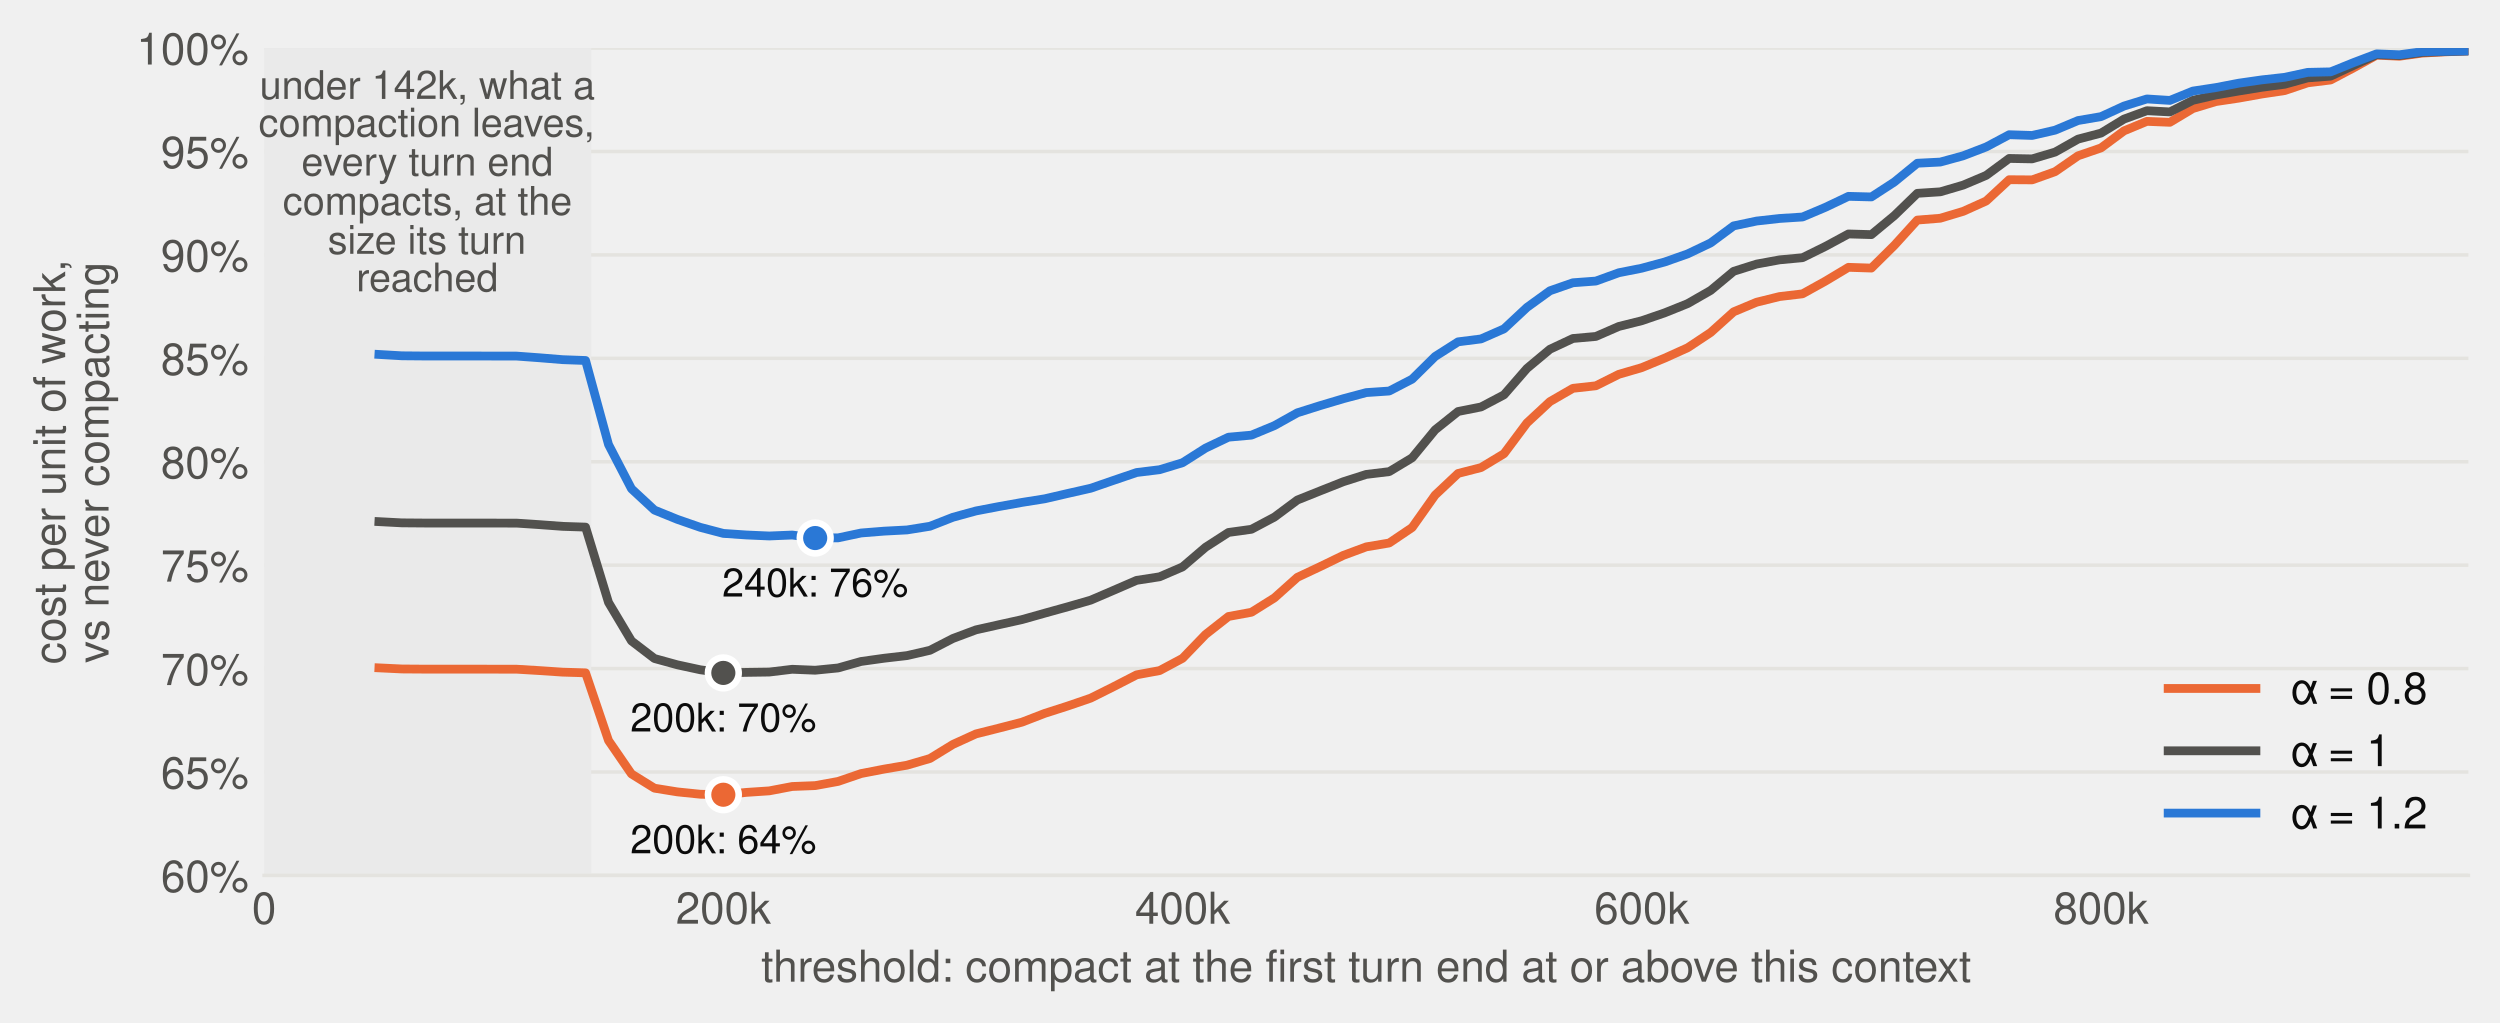
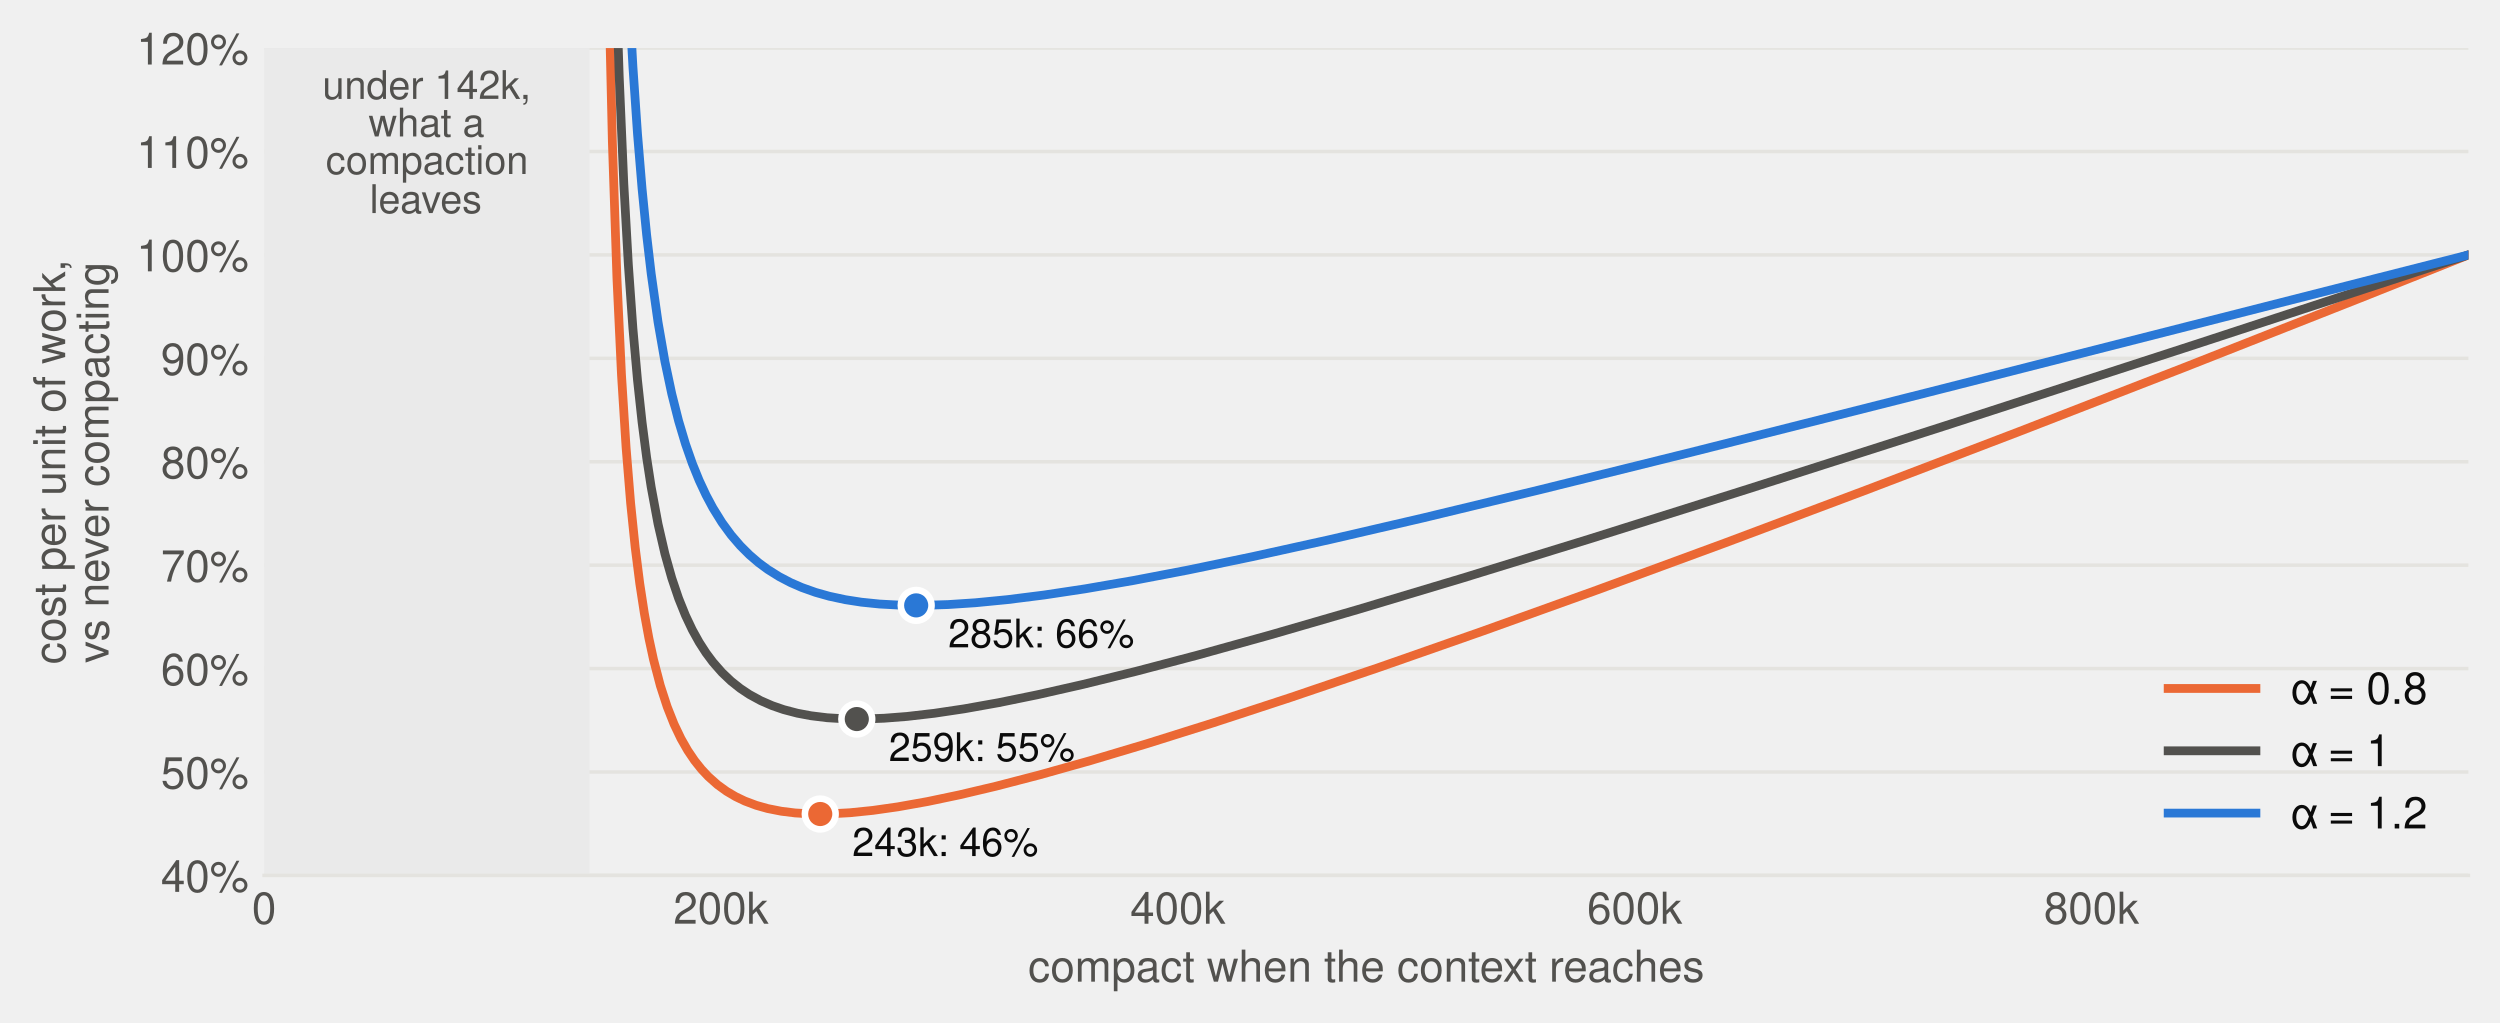
<svg xmlns="http://www.w3.org/2000/svg" xmlns:xlink="http://www.w3.org/1999/xlink" width="569.568pt" height="232.93pt" viewBox="0 0 569.568 232.93" version="1.1">
  <defs>
    <style type="text/css">*{stroke-linejoin: round; stroke-linecap: butt}</style>
  </defs>
  <g id="figure_1">
    <g id="patch_1">
      <path d="M 0 232.93  L 569.568 232.93  L 569.568 0  L 0 0  L 0 232.93  z " style="fill: none" />
    </g>
    <g id="axes_1">
      <g id="patch_2">
        <path d="M 60.168 199.446  L 562.368 199.446  L 562.368 10.95  L 60.168 10.95  L 60.168 199.446  z " style="fill: none" />
      </g>
      <g id="matplotlib.axis_1">
        <g id="xtick_1">
          <g id="line2d_1" />
          <g id="text_1">
            <text style="font-size: 10px; font-family: 'Helvetica', 'Arial', 'DejaVu Sans'; text-anchor: middle; fill: #52514e" x="60.168" y="210.446" transform="rotate(-0 60.16758 210.446)">0</text>
          </g>
        </g>
        <g id="xtick_2">
          <g id="line2d_2" />
          <g id="text_2">
-             <text style="font-size: 10px; font-family: 'Helvetica', 'Arial', 'DejaVu Sans'; text-anchor: middle; fill: #52514e" x="164.793" y="210.446" transform="rotate(-0 164.7926 210.446)">200k</text>
+             <text style="font-size: 10px; font-family: 'Helvetica', 'Arial', 'DejaVu Sans'; text-anchor: middle; fill: #52514e" x="164.25" y="210.446" transform="rotate(-0 164.2505 210.446)">200k</text>
          </g>
        </g>
        <g id="xtick_3">
          <g id="line2d_3" />
          <g id="text_3">
-             <text style="font-size: 10px; font-family: 'Helvetica', 'Arial', 'DejaVu Sans'; text-anchor: middle; fill: #52514e" x="269.418" y="210.446" transform="rotate(-0 269.4176 210.446)">400k</text>
+             <text style="font-size: 10px; font-family: 'Helvetica', 'Arial', 'DejaVu Sans'; text-anchor: middle; fill: #52514e" x="268.333" y="210.446" transform="rotate(-0 268.3334 210.446)">400k</text>
          </g>
        </g>
        <g id="xtick_4">
          <g id="line2d_4" />
          <g id="text_4">
-             <text style="font-size: 10px; font-family: 'Helvetica', 'Arial', 'DejaVu Sans'; text-anchor: middle; fill: #52514e" x="374.043" y="210.446" transform="rotate(-0 374.0426 210.446)">600k</text>
+             <text style="font-size: 10px; font-family: 'Helvetica', 'Arial', 'DejaVu Sans'; text-anchor: middle; fill: #52514e" x="372.416" y="210.446" transform="rotate(-0 372.4163 210.446)">600k</text>
          </g>
        </g>
        <g id="xtick_5">
          <g id="line2d_5" />
          <g id="text_5">
-             <text style="font-size: 10px; font-family: 'Helvetica', 'Arial', 'DejaVu Sans'; text-anchor: middle; fill: #52514e" x="478.668" y="210.446" transform="rotate(-0 478.6676 210.446)">800k</text>
+             <text style="font-size: 10px; font-family: 'Helvetica', 'Arial', 'DejaVu Sans'; text-anchor: middle; fill: #52514e" x="476.499" y="210.446" transform="rotate(-0 476.4992 210.446)">800k</text>
          </g>
        </g>
        <g id="text_6">
-           <text style="font-size: 10px; font-family: 'Helvetica', 'Arial', 'DejaVu Sans'; text-anchor: middle; fill: #52514e" x="311.268" y="223.645" transform="rotate(-0 311.2676 223.6452)">threshold: compact at the first turn end at or above this context</text>
+           <text style="font-size: 10px; font-family: 'Helvetica', 'Arial', 'DejaVu Sans'; text-anchor: middle; fill: #52514e" x="311.268" y="223.645" transform="rotate(-0 311.2676 223.6452)">compact when the context reaches</text>
        </g>
      </g>
      <g id="matplotlib.axis_2">
        <g id="ytick_1">
          <g id="line2d_6">
-             <path d="M 60.168 199.446  L 562.368 199.446  " clip-path="url(#p92335eda85)" style="fill: none; stroke: #e4e3df; stroke-width: 0.8; stroke-linecap: square" />
+             <path d="M 60.168 199.446  L 562.368 199.446  " clip-path="url(#p504b10a939)" style="fill: none; stroke: #e4e3df; stroke-width: 0.8; stroke-linecap: square" />
          </g>
          <g id="line2d_7" />
          <g id="text_7">
-             <text style="font-size: 10px; font-family: 'Helvetica', 'Arial', 'DejaVu Sans'; text-anchor: end; fill: #52514e" x="56.668" y="203.196" transform="rotate(-0 56.66758 203.196)">60%</text>
+             <text style="font-size: 10px; font-family: 'Helvetica', 'Arial', 'DejaVu Sans'; text-anchor: end; fill: #52514e" x="56.668" y="203.196" transform="rotate(-0 56.66758 203.196)">40%</text>
          </g>
        </g>
        <g id="ytick_2">
          <g id="line2d_8">
-             <path d="M 60.168 175.884  L 562.368 175.884  " clip-path="url(#p92335eda85)" style="fill: none; stroke: #e4e3df; stroke-width: 0.8; stroke-linecap: square" />
+             <path d="M 60.168 175.884  L 562.368 175.884  " clip-path="url(#p504b10a939)" style="fill: none; stroke: #e4e3df; stroke-width: 0.8; stroke-linecap: square" />
          </g>
          <g id="line2d_9" />
          <g id="text_8">
-             <text style="font-size: 10px; font-family: 'Helvetica', 'Arial', 'DejaVu Sans'; text-anchor: end; fill: #52514e" x="56.668" y="179.634" transform="rotate(-0 56.66758 179.634)">65%</text>
+             <text style="font-size: 10px; font-family: 'Helvetica', 'Arial', 'DejaVu Sans'; text-anchor: end; fill: #52514e" x="56.668" y="179.634" transform="rotate(-0 56.66758 179.634)">50%</text>
          </g>
        </g>
        <g id="ytick_3">
          <g id="line2d_10">
-             <path d="M 60.168 152.322  L 562.368 152.322  " clip-path="url(#p92335eda85)" style="fill: none; stroke: #e4e3df; stroke-width: 0.8; stroke-linecap: square" />
+             <path d="M 60.168 152.322  L 562.368 152.322  " clip-path="url(#p504b10a939)" style="fill: none; stroke: #e4e3df; stroke-width: 0.8; stroke-linecap: square" />
          </g>
          <g id="line2d_11" />
          <g id="text_9">
-             <text style="font-size: 10px; font-family: 'Helvetica', 'Arial', 'DejaVu Sans'; text-anchor: end; fill: #52514e" x="56.668" y="156.072" transform="rotate(-0 56.66758 156.072)">70%</text>
+             <text style="font-size: 10px; font-family: 'Helvetica', 'Arial', 'DejaVu Sans'; text-anchor: end; fill: #52514e" x="56.668" y="156.072" transform="rotate(-0 56.66758 156.072)">60%</text>
          </g>
        </g>
        <g id="ytick_4">
          <g id="line2d_12">
-             <path d="M 60.168 128.76  L 562.368 128.76  " clip-path="url(#p92335eda85)" style="fill: none; stroke: #e4e3df; stroke-width: 0.8; stroke-linecap: square" />
+             <path d="M 60.168 128.76  L 562.368 128.76  " clip-path="url(#p504b10a939)" style="fill: none; stroke: #e4e3df; stroke-width: 0.8; stroke-linecap: square" />
          </g>
          <g id="line2d_13" />
          <g id="text_10">
-             <text style="font-size: 10px; font-family: 'Helvetica', 'Arial', 'DejaVu Sans'; text-anchor: end; fill: #52514e" x="56.668" y="132.51" transform="rotate(-0 56.66758 132.51)">75%</text>
+             <text style="font-size: 10px; font-family: 'Helvetica', 'Arial', 'DejaVu Sans'; text-anchor: end; fill: #52514e" x="56.668" y="132.51" transform="rotate(-0 56.66758 132.51)">70%</text>
          </g>
        </g>
        <g id="ytick_5">
          <g id="line2d_14">
-             <path d="M 60.168 105.198  L 562.368 105.198  " clip-path="url(#p92335eda85)" style="fill: none; stroke: #e4e3df; stroke-width: 0.8; stroke-linecap: square" />
+             <path d="M 60.168 105.198  L 562.368 105.198  " clip-path="url(#p504b10a939)" style="fill: none; stroke: #e4e3df; stroke-width: 0.8; stroke-linecap: square" />
          </g>
          <g id="line2d_15" />
          <g id="text_11">
            <text style="font-size: 10px; font-family: 'Helvetica', 'Arial', 'DejaVu Sans'; text-anchor: end; fill: #52514e" x="56.668" y="108.948" transform="rotate(-0 56.66758 108.948)">80%</text>
          </g>
        </g>
        <g id="ytick_6">
          <g id="line2d_16">
-             <path d="M 60.168 81.636  L 562.368 81.636  " clip-path="url(#p92335eda85)" style="fill: none; stroke: #e4e3df; stroke-width: 0.8; stroke-linecap: square" />
+             <path d="M 60.168 81.636  L 562.368 81.636  " clip-path="url(#p504b10a939)" style="fill: none; stroke: #e4e3df; stroke-width: 0.8; stroke-linecap: square" />
          </g>
          <g id="line2d_17" />
          <g id="text_12">
-             <text style="font-size: 10px; font-family: 'Helvetica', 'Arial', 'DejaVu Sans'; text-anchor: end; fill: #52514e" x="56.668" y="85.386" transform="rotate(-0 56.66758 85.386)">85%</text>
+             <text style="font-size: 10px; font-family: 'Helvetica', 'Arial', 'DejaVu Sans'; text-anchor: end; fill: #52514e" x="56.668" y="85.386" transform="rotate(-0 56.66758 85.386)">90%</text>
          </g>
        </g>
        <g id="ytick_7">
          <g id="line2d_18">
-             <path d="M 60.168 58.074  L 562.368 58.074  " clip-path="url(#p92335eda85)" style="fill: none; stroke: #e4e3df; stroke-width: 0.8; stroke-linecap: square" />
+             <path d="M 60.168 58.074  L 562.368 58.074  " clip-path="url(#p504b10a939)" style="fill: none; stroke: #e4e3df; stroke-width: 0.8; stroke-linecap: square" />
          </g>
          <g id="line2d_19" />
          <g id="text_13">
-             <text style="font-size: 10px; font-family: 'Helvetica', 'Arial', 'DejaVu Sans'; text-anchor: end; fill: #52514e" x="56.668" y="61.824" transform="rotate(-0 56.66758 61.824)">90%</text>
+             <text style="font-size: 10px; font-family: 'Helvetica', 'Arial', 'DejaVu Sans'; text-anchor: end; fill: #52514e" x="56.668" y="61.824" transform="rotate(-0 56.66758 61.824)">100%</text>
          </g>
        </g>
        <g id="ytick_8">
          <g id="line2d_20">
-             <path d="M 60.168 34.512  L 562.368 34.512  " clip-path="url(#p92335eda85)" style="fill: none; stroke: #e4e3df; stroke-width: 0.8; stroke-linecap: square" />
+             <path d="M 60.168 34.512  L 562.368 34.512  " clip-path="url(#p504b10a939)" style="fill: none; stroke: #e4e3df; stroke-width: 0.8; stroke-linecap: square" />
          </g>
          <g id="line2d_21" />
          <g id="text_14">
-             <text style="font-size: 10px; font-family: 'Helvetica', 'Arial', 'DejaVu Sans'; text-anchor: end; fill: #52514e" x="56.668" y="38.262" transform="rotate(-0 56.66758 38.262)">95%</text>
+             <text style="font-size: 10px; font-family: 'Helvetica', 'Arial', 'DejaVu Sans'; text-anchor: end; fill: #52514e" x="56.668" y="38.262" transform="rotate(-0 56.66758 38.262)">110%</text>
          </g>
        </g>
        <g id="ytick_9">
          <g id="line2d_22">
-             <path d="M 60.168 10.95  L 562.368 10.95  " clip-path="url(#p92335eda85)" style="fill: none; stroke: #e4e3df; stroke-width: 0.8; stroke-linecap: square" />
+             <path d="M 60.168 10.95  L 562.368 10.95  " clip-path="url(#p504b10a939)" style="fill: none; stroke: #e4e3df; stroke-width: 0.8; stroke-linecap: square" />
          </g>
          <g id="line2d_23" />
          <g id="text_15">
-             <text style="font-size: 10px; font-family: 'Helvetica', 'Arial', 'DejaVu Sans'; text-anchor: end; fill: #52514e" x="56.668" y="14.7" transform="rotate(-0 56.66758 14.7)">100%</text>
+             <text style="font-size: 10px; font-family: 'Helvetica', 'Arial', 'DejaVu Sans'; text-anchor: end; fill: #52514e" x="56.668" y="14.7" transform="rotate(-0 56.66758 14.7)">120%</text>
          </g>
        </g>
        <g id="text_16">
          <text style="font-size: 10px; font-family: 'Helvetica', 'Arial', 'DejaVu Sans'; fill: #52514e" transform="translate(14.84893 151.3253) rotate(-90)">cost per unit of work,</text>
          <text style="font-size: 10px; font-family: 'Helvetica', 'Arial', 'DejaVu Sans'; fill: #52514e" transform="translate(24.73115 151.0496) rotate(-90)">vs never compacting</text>
        </g>
      </g>
      <g id="patch_3">
-         <path d="M 60.168 199.446  L 134.696 199.446  L 134.696 10.95  L 60.168 10.95  z " clip-path="url(#p92335eda85)" style="fill: #eaeaea" />
+         <path d="M 60.168 199.446  L 134.31 199.446  L 134.31 10.95  L 60.168 10.95  z " clip-path="url(#p504b10a939)" style="fill: #eaeaea" />
      </g>
      <g id="line2d_24">
-         <path d="M 86.324 152.157  L 91.555 152.409  L 96.786 152.447  L 102.018 152.447  L 107.249 152.447  L 112.48 152.455  L 117.711 152.464  L 122.943 152.78  L 128.174 153.133  L 133.405 153.289  L 138.636 168.711  L 143.868 176.326  L 149.099 179.569  L 154.33 180.413  L 159.561 180.95  L 164.793 181.06  L 170.024 180.531  L 175.255 180.182  L 180.486 179.185  L 185.718 178.981  L 190.949 178.03  L 196.18 176.236  L 201.411 175.223  L 206.643 174.332  L 211.874 172.802  L 217.105 169.593  L 222.336 167.208  L 227.568 165.89  L 232.799 164.539  L 238.03 162.522  L 243.261 160.846  L 248.493 159.049  L 253.724 156.435  L 258.955 153.744  L 264.186 152.78  L 269.418 149.983  L 274.649 144.557  L 279.88 140.45  L 285.111 139.489  L 290.343 136.213  L 295.574 131.532  L 300.805 129.07  L 306.036 126.532  L 311.268 124.59  L 316.499 123.709  L 321.73 120.176  L 326.961 112.792  L 332.193 107.865  L 337.424 106.523  L 342.655 103.362  L 347.886 96.349  L 353.118 91.493  L 358.349 88.472  L 363.58 87.893  L 368.811 85.278  L 374.043 83.751  L 379.274 81.584  L 384.505 79.221  L 389.736 75.751  L 394.968 71.041  L 400.199 68.855  L 405.43 67.562  L 410.661 66.945  L 415.893 64.041  L 421.124 60.905  L 426.355 61.075  L 431.586 55.895  L 436.818 50.138  L 442.049 49.719  L 447.28 48.148  L 452.511 45.791  L 457.743 40.944  L 462.974 40.98  L 468.205 39.112  L 473.436 35.496  L 478.668 33.696  L 483.899 29.815  L 489.13 27.648  L 494.361 27.864  L 499.593 24.729  L 504.824 23.142  L 510.055 22.359  L 515.286 21.423  L 520.518 20.637  L 525.749 18.871  L 530.98 18.224  L 536.211 15.461  L 541.443 12.573  L 546.674 12.812  L 551.905 12.092  L 557.136 11.811  L 562.368 11.599  " clip-path="url(#p92335eda85)" style="fill: none; stroke: #eb6834; stroke-width: 2; stroke-linecap: square" />
+         <path d="M 138.743 -1  L 139.514 32.29  L 140.555 63.359  L 141.595 85.446  L 142.636 101.92  L 143.677 114.651  L 144.718 124.763  L 145.759 132.969  L 146.8 139.746  L 147.84 145.425  L 148.881 150.239  L 150.442 156.207  L 152.004 161.025  L 153.565 164.971  L 155.126 168.243  L 156.687 170.981  L 158.249 173.29  L 159.81 175.248  L 161.371 176.917  L 163.453 178.771  L 165.534 180.279  L 167.616 181.505  L 169.698 182.501  L 172.3 183.477  L 174.902 184.209  L 178.024 184.826  L 181.147 185.211  L 184.79 185.425  L 188.953 185.42  L 193.637 185.163  L 198.841 184.633  L 204.566 183.818  L 211.331 182.61  L 218.617 181.082  L 226.943 179.113  L 236.831 176.542  L 248.28 173.325  L 261.291 169.436  L 276.383 164.69  L 294.077 158.886  L 314.373 151.988  L 337.792 143.785  L 363.812 134.432  L 392.956 123.718  L 425.221 111.615  L 460.089 98.297  L 497.559 83.746  L 537.631 67.943  L 562.368 58.074  L 562.368 58.074  " clip-path="url(#p504b10a939)" style="fill: none; stroke: #eb6834; stroke-width: 2; stroke-linecap: square" />
      </g>
      <g id="line2d_25">
-         <path d="M 86.324 118.845  L 91.555 119.122  L 96.786 119.164  L 102.018 119.164  L 107.249 119.164  L 112.48 119.173  L 117.711 119.182  L 122.943 119.531  L 128.174 119.919  L 133.405 120.091  L 138.636 137.254  L 143.868 146.023  L 149.099 150.024  L 154.33 151.464  L 159.561 152.598  L 164.793 153.307  L 170.024 153.19  L 175.255 153.114  L 180.486 152.48  L 185.718 152.696  L 190.949 152.175  L 196.18 150.699  L 201.411 149.966  L 206.643 149.362  L 211.874 148.155  L 217.105 145.461  L 222.336 143.502  L 227.568 142.329  L 232.799 141.17  L 238.03 139.693  L 243.261 138.242  L 248.493 136.73  L 253.724 134.484  L 258.955 132.218  L 264.186 131.409  L 269.418 129.156  L 274.649 124.681  L 279.88 121.308  L 285.111 120.586  L 290.343 117.81  L 295.574 113.92  L 300.805 111.824  L 306.036 109.754  L 311.268 108.083  L 316.499 107.451  L 321.73 104.293  L 326.961 97.931  L 332.193 93.752  L 337.424 92.712  L 342.655 89.952  L 347.886 83.933  L 353.118 79.567  L 358.349 77.115  L 363.58 76.651  L 368.811 74.374  L 374.043 73.067  L 379.274 71.269  L 384.505 69.163  L 389.736 66.167  L 394.968 61.815  L 400.199 60.162  L 405.43 59.2  L 410.661 58.711  L 415.893 56.129  L 421.124 53.301  L 426.355 53.453  L 431.586 49.119  L 436.818 44.045  L 442.049 43.704  L 447.28 42.169  L 452.511 39.954  L 457.743 36.098  L 462.974 36.198  L 468.205 34.651  L 473.436 31.698  L 478.668 30.325  L 483.899 27.134  L 489.13 25.222  L 494.361 25.499  L 499.593 22.854  L 504.824 21.64  L 510.055 20.738  L 515.286 19.889  L 520.518 19.194  L 525.749 17.74  L 530.98 17.35  L 536.211 14.896  L 541.443 12.447  L 546.674 12.651  L 551.905 11.939  L 557.136 11.751  L 562.368 11.599  " clip-path="url(#p92335eda85)" style="fill: none; stroke: #52514e; stroke-width: 2; stroke-linecap: square" />
+         <path d="M 140.462 -1  L 141.075 17.461  L 142.116 41.793  L 143.157 60.317  L 144.197 74.868  L 145.238 86.581  L 146.279 96.195  L 147.32 104.216  L 148.361 110.996  L 149.922 119.384  L 151.483 126.152  L 153.045 131.704  L 154.606 136.322  L 156.167 140.204  L 157.728 143.499  L 159.289 146.317  L 160.851 148.742  L 162.412 150.838  L 164.494 153.212  L 166.575 155.189  L 168.657 156.842  L 170.739 158.226  L 173.341 159.644  L 175.943 160.775  L 178.545 161.67  L 181.667 162.487  L 184.79 163.073  L 188.433 163.519  L 192.596 163.773  L 196.759 163.806  L 201.443 163.631  L 206.647 163.225  L 212.892 162.502  L 219.658 161.492  L 227.464 160.098  L 236.311 158.291  L 246.719 155.93  L 258.689 152.98  L 272.74 149.28  L 289.393 144.656  L 309.169 138.923  L 333.108 131.741  L 362.251 122.753  L 398.16 111.434  L 442.915 97.083  L 500.161 78.481  L 562.368 58.074  L 562.368 58.074  " clip-path="url(#p504b10a939)" style="fill: none; stroke: #52514e; stroke-width: 2; stroke-linecap: square" />
      </g>
      <g id="line2d_26">
-         <path d="M 86.324 80.755  L 91.555 81.061  L 96.786 81.107  L 102.018 81.107  L 107.249 81.107  L 112.48 81.117  L 117.711 81.127  L 122.943 81.512  L 128.174 81.941  L 133.405 82.131  L 138.636 101.281  L 143.868 111.357  L 149.099 116.21  L 154.33 118.33  L 159.561 120.149  L 164.793 121.524  L 170.024 121.882  L 175.255 122.111  L 180.486 121.895  L 185.718 122.577  L 190.949 122.538  L 196.18 121.429  L 201.411 121.01  L 206.643 120.734  L 211.874 119.896  L 217.105 117.847  L 222.336 116.411  L 227.568 115.407  L 232.799 114.47  L 238.03 113.637  L 243.261 112.422  L 248.493 111.237  L 253.724 109.432  L 258.955 107.65  L 264.186 107.011  L 269.418 105.419  L 274.649 102.096  L 279.88 99.604  L 285.111 99.135  L 290.343 96.968  L 295.574 94.047  L 300.805 92.396  L 306.036 90.84  L 311.268 89.443  L 316.499 89.087  L 321.73 86.373  L 326.961 81.211  L 332.193 77.879  L 337.424 77.216  L 342.655 74.919  L 347.886 70.031  L 353.118 66.246  L 358.349 64.422  L 363.58 64.034  L 368.811 62.137  L 374.043 61.101  L 379.274 59.683  L 384.505 57.834  L 389.736 55.339  L 394.968 51.461  L 400.199 50.361  L 405.43 49.775  L 410.661 49.438  L 415.893 47.224  L 421.124 44.733  L 426.355 44.866  L 431.586 41.461  L 436.818 37.189  L 442.049 36.921  L 447.28 35.486  L 452.511 33.475  L 457.743 30.692  L 462.974 30.861  L 468.205 29.657  L 473.436 27.461  L 478.668 26.568  L 483.899 24.163  L 489.13 22.543  L 494.361 22.876  L 499.593 20.747  L 504.824 19.952  L 510.055 18.948  L 515.286 18.198  L 520.518 17.617  L 525.749 16.487  L 530.98 16.37  L 536.211 14.26  L 541.443 12.27  L 546.674 12.472  L 551.905 11.774  L 557.136 11.685  L 562.368 11.599  " clip-path="url(#p92335eda85)" style="fill: none; stroke: #2a78d6; stroke-width: 2; stroke-linecap: square" />
+         <path d="M 143.297 -1  L 144.197 15.212  L 145.238 30.457  L 146.279 42.999  L 147.32 53.485  L 148.361 62.372  L 149.922 73.405  L 151.483 82.35  L 153.045 89.727  L 154.606 95.899  L 156.167 101.124  L 157.728 105.592  L 159.289 109.443  L 160.851 112.788  L 162.412 115.71  L 164.494 119.063  L 166.575 121.904  L 168.657 124.327  L 170.739 126.404  L 172.82 128.19  L 174.902 129.73  L 177.504 131.364  L 180.106 132.726  L 182.708 133.859  L 185.831 134.967  L 188.953 135.845  L 192.596 136.626  L 196.239 137.191  L 200.402 137.617  L 205.086 137.867  L 210.29 137.912  L 216.015 137.734  L 222.26 137.321  L 229.545 136.61  L 237.872 135.561  L 247.24 134.148  L 258.168 132.261  L 270.658 129.87  L 285.23 126.849  L 302.924 122.94  L 324.261 117.988  L 350.802 111.589  L 386.19 102.815  L 439.272 89.399  L 562.368 58.074  L 562.368 58.074  " clip-path="url(#p504b10a939)" style="fill: none; stroke: #2a78d6; stroke-width: 2; stroke-linecap: square" />
      </g>
      <g id="patch_4">
        <path d="M 60.168 199.446  L 562.368 199.446  " style="fill: none; stroke: #e4e3df; stroke-width: 0.8; stroke-linejoin: miter; stroke-linecap: square" />
      </g>
      <g id="text_17">
-         <text style="font-size: 9px; font-family: 'Helvetica', 'Arial', 'DejaVu Sans'; fill: #52514e" transform="translate(59.15846 22.54643)">under 142k, what a</text>
-         <text style="font-size: 9px; font-family: 'Helvetica', 'Arial', 'DejaVu Sans'; fill: #52514e" transform="translate(58.91378 31.0938)">compaction leaves,</text>
-         <text style="font-size: 9px; font-family: 'Helvetica', 'Arial', 'DejaVu Sans'; fill: #52514e" transform="translate(68.66752 39.9878)">every turn end</text>
-         <text style="font-size: 9px; font-family: 'Helvetica', 'Arial', 'DejaVu Sans'; fill: #52514e" transform="translate(64.41784 48.93524)">compacts, at the</text>
-         <text style="font-size: 9px; font-family: 'Helvetica', 'Arial', 'DejaVu Sans'; fill: #52514e" transform="translate(74.67573 57.82925)">size its turn</text>
-         <text style="font-size: 9px; font-family: 'Helvetica', 'Arial', 'DejaVu Sans'; fill: #52514e" transform="translate(81.1712 66.37661)">reached</text>
+         <text style="font-size: 9px; font-family: 'Helvetica', 'Arial', 'DejaVu Sans'; fill: #52514e" transform="translate(73.47296 22.54643)">under 142k,</text>
+         <text style="font-size: 9px; font-family: 'Helvetica', 'Arial', 'DejaVu Sans'; fill: #52514e" transform="translate(83.98117 31.0938)">what a</text>
+         <text style="font-size: 9px; font-family: 'Helvetica', 'Arial', 'DejaVu Sans'; fill: #52514e" transform="translate(74.22812 39.64116)">compaction</text>
+         <text style="font-size: 9px; font-family: 'Helvetica', 'Arial', 'DejaVu Sans'; fill: #52514e" transform="translate(84.23148 48.53516)">leaves</text>
      </g>
      <g id="line2d_27">
        <defs>
          <path id="mc287e890ce" d="M 0 3.5  C 0.928 3.5 1.819 3.131 2.475 2.475  C 3.131 1.819 3.5 0.928 3.5 0  C 3.5 -0.928 3.131 -1.819 2.475 -2.475  C 1.819 -3.131 0.928 -3.5 0 -3.5  C -0.928 -3.5 -1.819 -3.131 -2.475 -2.475  C -3.131 -1.819 -3.5 -0.928 -3.5 0  C -3.5 0.928 -3.131 1.819 -2.475 2.475  C -1.819 3.131 -0.928 3.5 0 3.5  z " style="stroke: #ffffff; stroke-width: 1.5" />
        </defs>
-         <g clip-path="url(#p92335eda85)">
-           <use xlink:href="#mc287e890ce" x="164.793" y="181.06" style="fill: #eb6834; stroke: #ffffff; stroke-width: 1.5" />
+         <g clip-path="url(#p504b10a939)">
+           <use xlink:href="#mc287e890ce" x="186.871" y="185.452" style="fill: #eb6834; stroke: #ffffff; stroke-width: 1.5" />
        </g>
      </g>
      <g id="text_18">
-         <text style="font-size: 9px; font-family: 'Helvetica', 'Arial', 'DejaVu Sans'; text-anchor: middle; fill: #0b0b0b" x="164.793" y="194.407" transform="rotate(-0 164.7926 194.4072)">200k: 64%</text>
+         <text style="font-size: 9px; font-family: 'Helvetica', 'Arial', 'DejaVu Sans'; text-anchor: start; fill: #0b0b0b" x="194.157" y="195.029" transform="rotate(-0 194.1573 195.0294)">243k: 46%</text>
      </g>
      <g id="line2d_28">
        <defs>
          <path id="m342513ac75" d="M 0 3.5  C 0.928 3.5 1.819 3.131 2.475 2.475  C 3.131 1.819 3.5 0.928 3.5 0  C 3.5 -0.928 3.131 -1.819 2.475 -2.475  C 1.819 -3.131 0.928 -3.5 0 -3.5  C -0.928 -3.5 -1.819 -3.131 -2.475 -2.475  C -3.131 -1.819 -3.5 -0.928 -3.5 0  C -3.5 0.928 -3.131 1.819 -2.475 2.475  C -1.819 3.131 -0.928 3.5 0 3.5  z " style="stroke: #ffffff; stroke-width: 1.5" />
        </defs>
-         <g clip-path="url(#p92335eda85)">
-           <use xlink:href="#m342513ac75" x="164.793" y="153.307" style="fill: #52514e; stroke: #ffffff; stroke-width: 1.5" />
+         <g clip-path="url(#p504b10a939)">
+           <use xlink:href="#m342513ac75" x="195.198" y="163.817" style="fill: #52514e; stroke: #ffffff; stroke-width: 1.5" />
        </g>
      </g>
      <g id="text_19">
-         <text style="font-size: 9px; font-family: 'Helvetica', 'Arial', 'DejaVu Sans'; text-anchor: middle; fill: #0b0b0b" x="164.793" y="166.654" transform="rotate(-0 164.7926 166.6541)">200k: 70%</text>
+         <text style="font-size: 9px; font-family: 'Helvetica', 'Arial', 'DejaVu Sans'; text-anchor: start; fill: #0b0b0b" x="202.484" y="173.394" transform="rotate(-0 202.4839 173.3941)">259k: 55%</text>
      </g>
      <g id="line2d_29">
        <defs>
          <path id="m560dafaeec" d="M 0 3.5  C 0.928 3.5 1.819 3.131 2.475 2.475  C 3.131 1.819 3.5 0.928 3.5 0  C 3.5 -0.928 3.131 -1.819 2.475 -2.475  C 1.819 -3.131 0.928 -3.5 0 -3.5  C -0.928 -3.5 -1.819 -3.131 -2.475 -2.475  C -3.131 -1.819 -3.5 -0.928 -3.5 0  C -3.5 0.928 -3.131 1.819 -2.475 2.475  C -1.819 3.131 -0.928 3.5 0 3.5  z " style="stroke: #ffffff; stroke-width: 1.5" />
        </defs>
-         <g clip-path="url(#p92335eda85)">
-           <use xlink:href="#m560dafaeec" x="185.718" y="122.577" style="fill: #2a78d6; stroke: #ffffff; stroke-width: 1.5" />
+         <g clip-path="url(#p504b10a939)">
+           <use xlink:href="#m560dafaeec" x="208.729" y="137.921" style="fill: #2a78d6; stroke: #ffffff; stroke-width: 1.5" />
        </g>
      </g>
      <g id="text_20">
-         <text style="font-size: 9px; font-family: 'Helvetica', 'Arial', 'DejaVu Sans'; text-anchor: middle; fill: #0b0b0b" x="185.718" y="135.925" transform="rotate(-0 185.7176 135.9247)">240k: 76%</text>
+         <text style="font-size: 9px; font-family: 'Helvetica', 'Arial', 'DejaVu Sans'; text-anchor: start; fill: #0b0b0b" x="216.015" y="147.498" transform="rotate(-0 216.0147 147.4984)">285k: 66%</text>
      </g>
      <g id="legend_1">
        <g id="line2d_30">
          <path d="M 493.963 156.848  L 503.963 156.848  L 513.963 156.848  " style="fill: none; stroke: #eb6834; stroke-width: 2; stroke-linecap: square" />
        </g>
        <g id="text_21">
          <text style="font-size: 10px; font-family: 'Helvetica', 'Arial', 'DejaVu Sans'; text-anchor: start; fill: #0b0b0b" x="521.963" y="160.348" transform="rotate(-0 521.9629 160.3483)">α = 0.8</text>
        </g>
        <g id="line2d_31">
          <path d="M 493.963 171.048  L 503.963 171.048  L 513.963 171.048  " style="fill: none; stroke: #52514e; stroke-width: 2; stroke-linecap: square" />
        </g>
        <g id="text_22">
          <text style="font-size: 10px; font-family: 'Helvetica', 'Arial', 'DejaVu Sans'; text-anchor: start; fill: #0b0b0b" x="521.963" y="174.548" transform="rotate(-0 521.9629 174.5476)">α = 1</text>
        </g>
        <g id="line2d_32">
          <path d="M 493.963 185.247  L 503.963 185.247  L 513.963 185.247  " style="fill: none; stroke: #2a78d6; stroke-width: 2; stroke-linecap: square" />
        </g>
        <g id="text_23">
          <text style="font-size: 10px; font-family: 'Helvetica', 'Arial', 'DejaVu Sans'; text-anchor: start; fill: #0b0b0b" x="521.963" y="188.747" transform="rotate(-0 521.9629 188.7468)">α = 1.2</text>
        </g>
      </g>
    </g>
  </g>
  <defs>
-     <clipPath id="p92335eda85">
+     <clipPath id="p504b10a939">
      <rect x="60.168" y="10.95" width="502.2" height="188.496" />
    </clipPath>
  </defs>
</svg>
